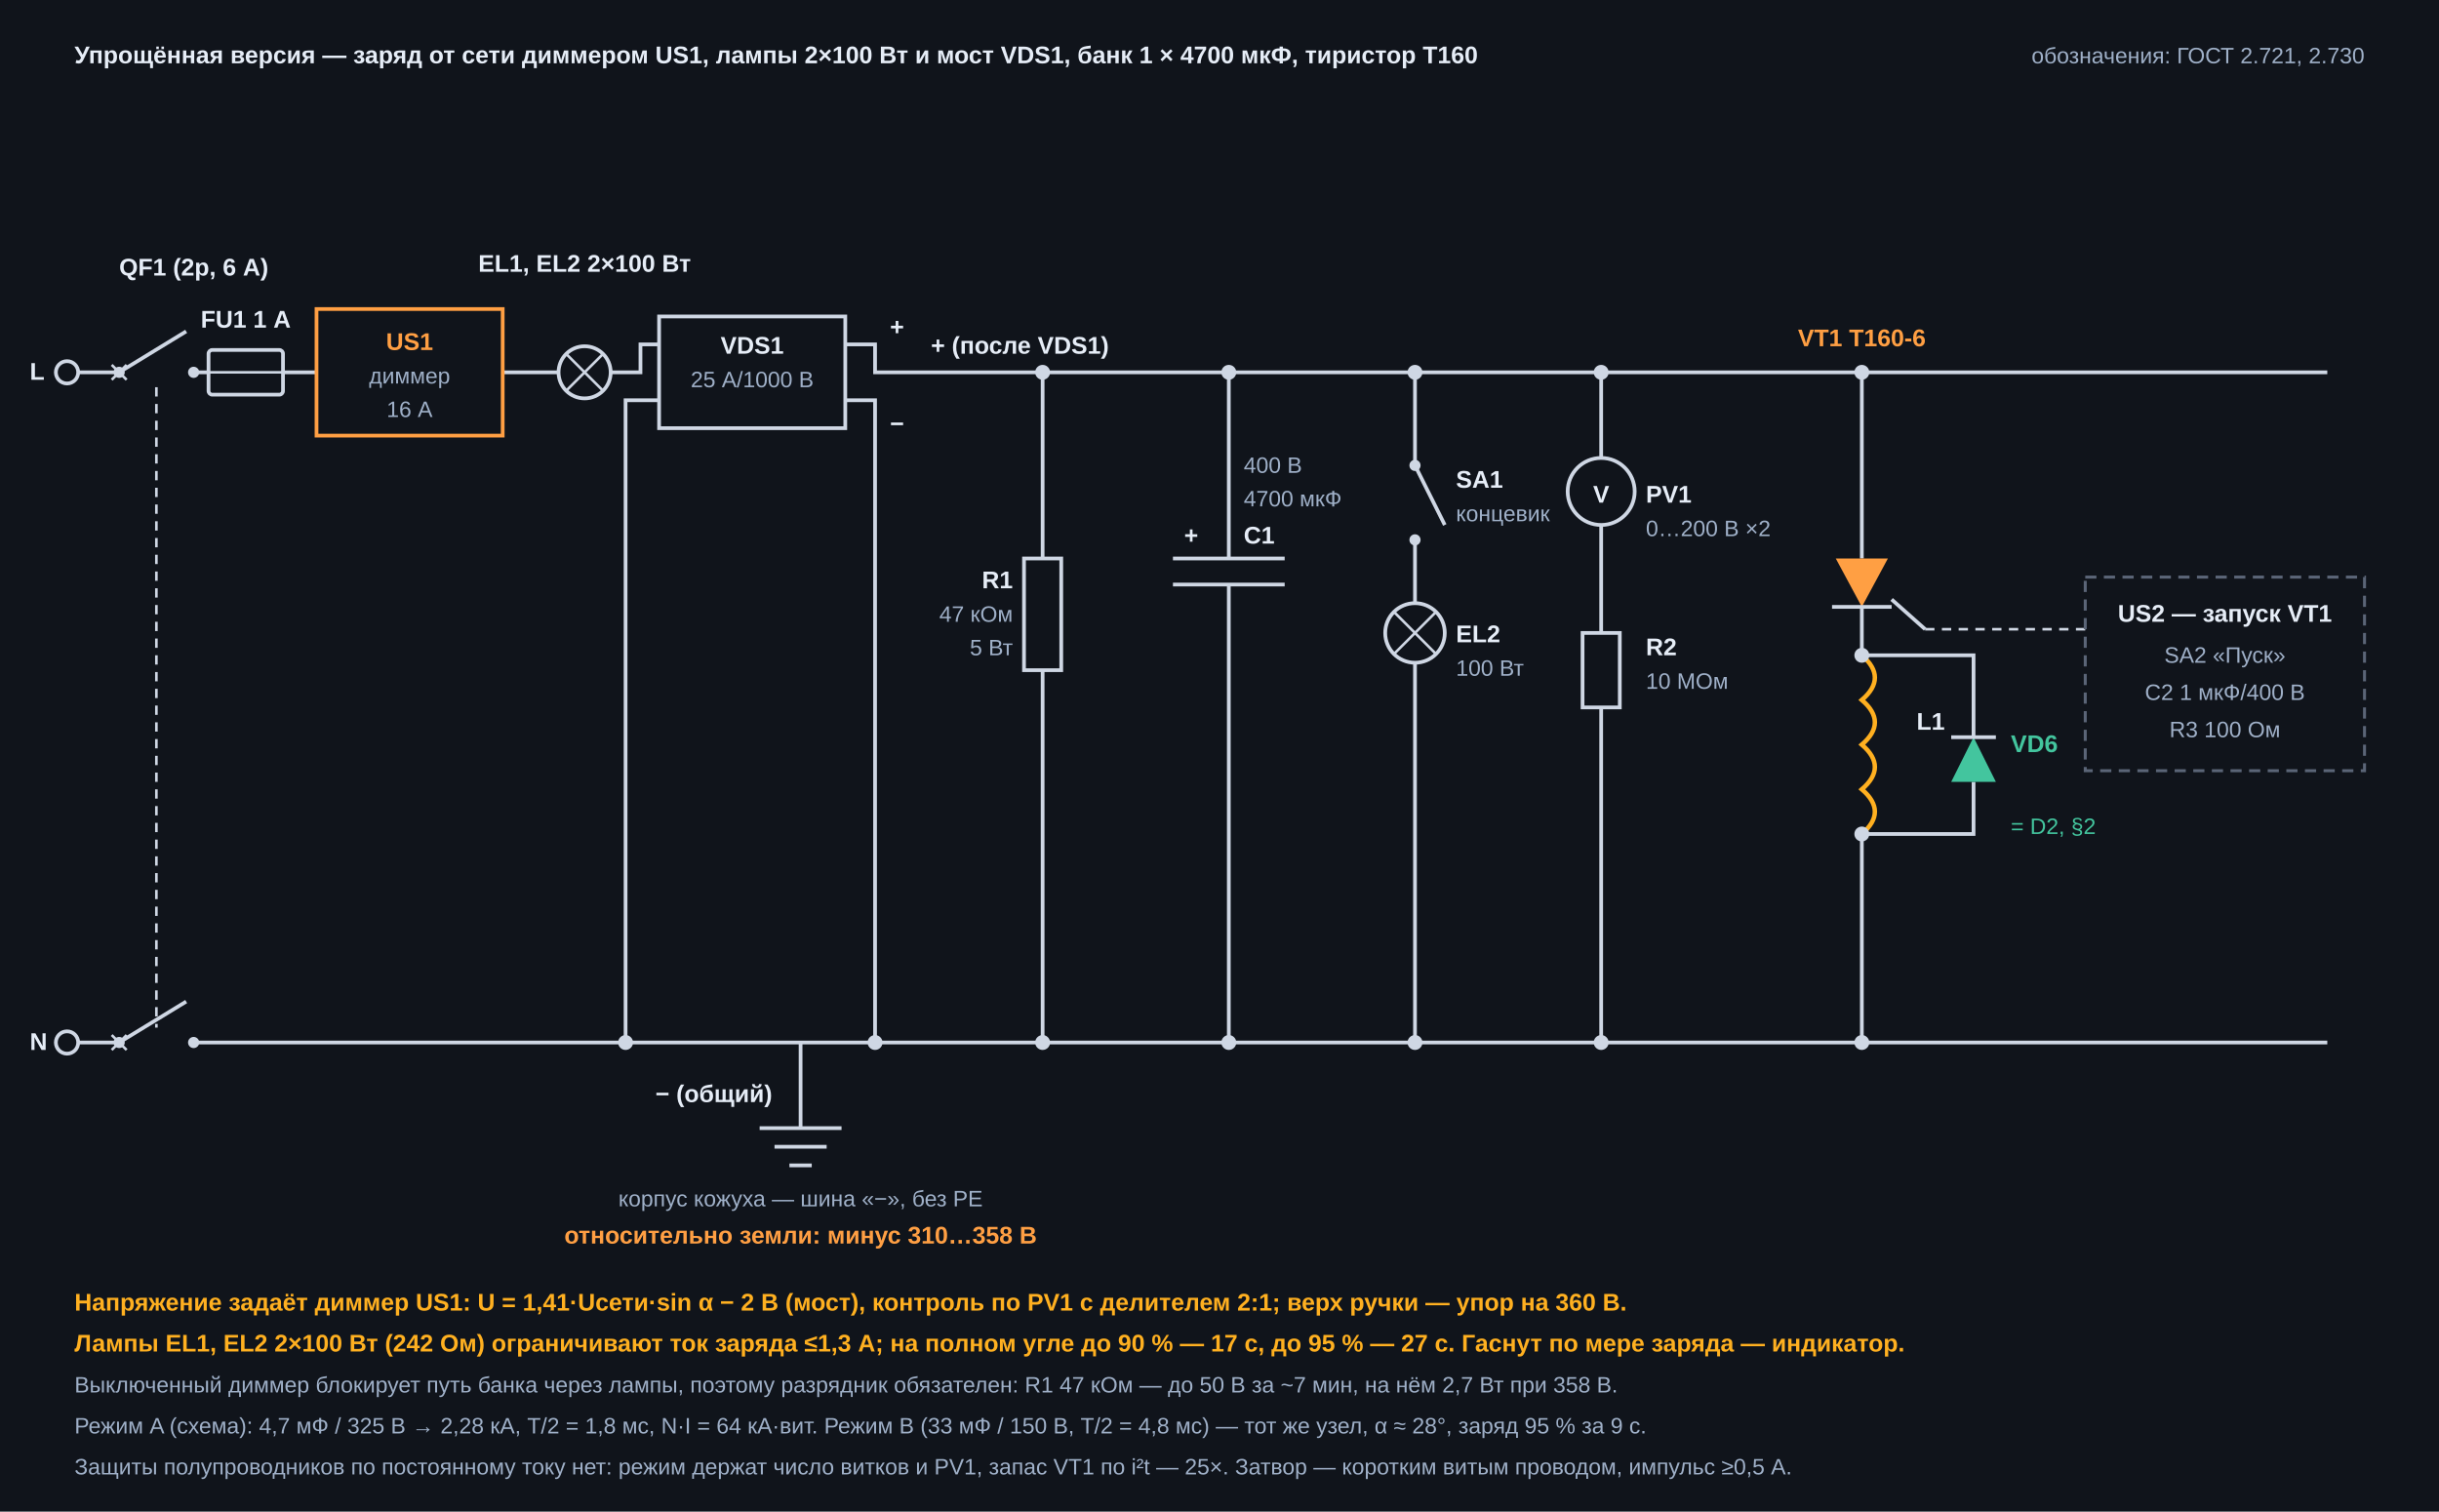
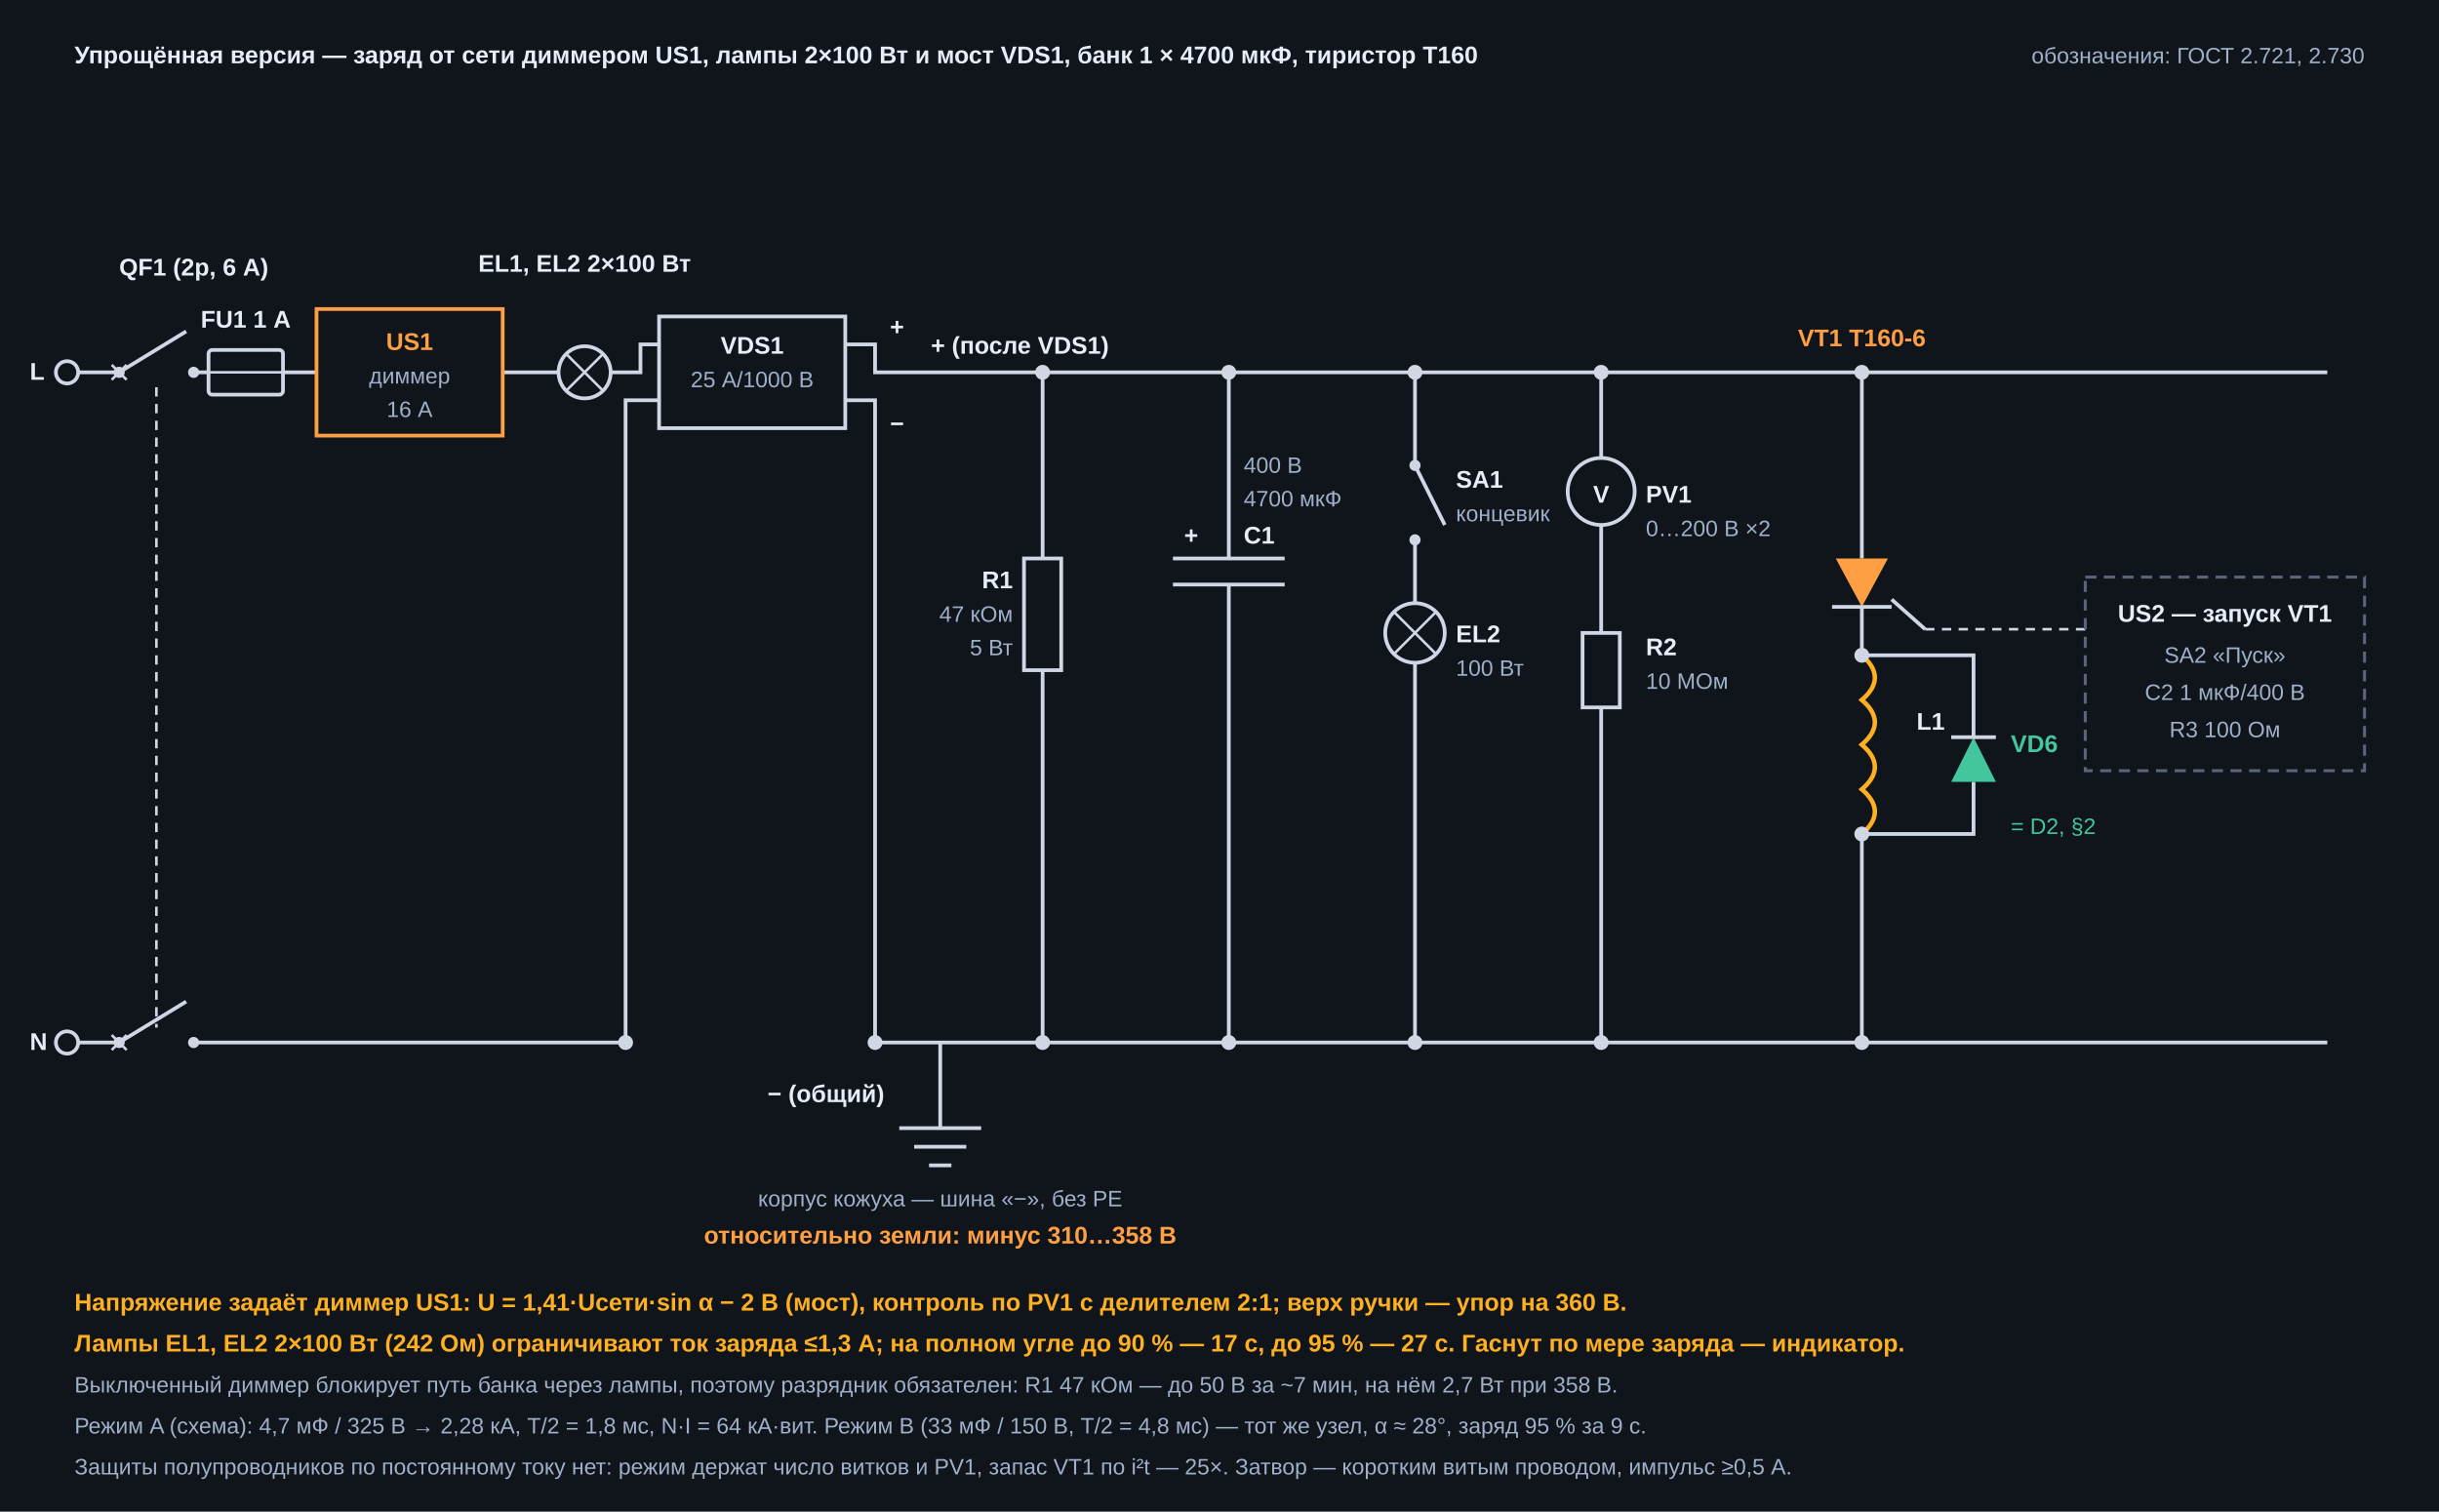
<svg xmlns="http://www.w3.org/2000/svg" viewBox="0 0 1310 812" role="img" aria-label="Упрощённая версия: заряд от сети через диммер US1, лампы EL1 EL2 и мост VDS1, банк C1, разрядник R1, вольтметр PV1, разряд SA1/EL2, цепь намагничивания VT1 (Т160) → оснастка L1 с VD6; запуск US2; корпус — шина «−», без PE">
  <style>
    .w{stroke:#cfd7e4;stroke-width:2;fill:none}
    .w2{stroke:#cfd7e4;stroke-width:1.4;fill:none}
    .coil{stroke:#ffb020;stroke-width:2.4;fill:none}
    .lbl{fill:#9fb0c8;font:12px/1.2 "Segoe UI",Arial,sans-serif}
    .lblb{fill:#e6edf7;font:600 13px/1.2 "Segoe UI",Arial,sans-serif}
  </style>
  <rect class="bg" x="0" y="0" width="1310" height="812" fill="#10141b" />
  <text x="40" y="34" class="lblb" font-size="14">Упрощённая версия — заряд от сети диммером US1, лампы 2×100 Вт и мост VDS1, банк 1 × 4700 мкФ, тиристор Т160</text>
  <text x="1270" y="34" text-anchor="end" class="lbl" font-size="13">обозначения: ГОСТ 2.721, 2.730</text>
  <text x="16" y="204" class="lblb">L</text>
  <text x="16" y="564" class="lblb">N</text>
  <circle cx="36" cy="200" r="6" fill="none" stroke="#cfd7e4" stroke-width="2" />
  <circle cx="36" cy="560" r="6" fill="none" stroke="#cfd7e4" stroke-width="2" />
  <path class="w" d="M42 200 H64 M104 200 H112 M152 200 H170 M270 200 H300" />
-   <path class="w" d="M42 560 H64 M104 560 H1250" />
+   <path class="w" d="M42 560 H64 M104 560 H336" />
  <path class="w" d="M64 200 L100 178 M64 560 L100 538" />
  <circle cx="64" cy="200" r="3" fill="#cfd7e4" />
  <circle cx="104" cy="200" r="3" fill="#cfd7e4" />
  <circle cx="64" cy="560" r="3" fill="#cfd7e4" />
  <circle cx="104" cy="560" r="3" fill="#cfd7e4" />
  <path class="w2" d="M84 208 V552" stroke-dasharray="5 4" />
  <path class="w2" d="M60 196 L68 204 M68 196 L60 204 M60 556 L68 564 M68 556 L60 564" />
  <text x="64" y="148" class="lblb">QF1 (2р, 6 А)</text>
  <rect x="112" y="188" width="40" height="24" rx="2" fill="none" stroke="#cfd7e4" stroke-width="2" />
  <path class="w2" d="M112 200 H152" />
  <text x="132" y="176" text-anchor="middle" class="lblb">FU1 1 А</text>
  <rect x="170" y="166" width="100" height="68" fill="none" stroke="#ff9f43" stroke-width="2" />
  <text x="220" y="188" text-anchor="middle" class="lblb" style="fill:#ff9f43">US1</text>
  <text x="220" y="206" text-anchor="middle" class="lbl">диммер</text>
  <text x="220" y="224" text-anchor="middle" class="lbl">16 А</text>
  <circle cx="314" cy="200" r="14" fill="none" stroke="#cfd7e4" stroke-width="2" />
  <path class="w2" d="M304 190 L324 210 M324 190 L304 210" />
  <text x="314" y="146" text-anchor="middle" class="lblb">EL1, EL2 2×100 Вт</text>
-   <path class="w" d="M328 200 H344 V185 H354 M354 215 H336 V560 M454 185 H470 V200 H1250 M454 215 H470 V560" />
+   <path class="w" d="M328 200 H344 V185 H354 M354 215 H336 V560 M454 185 H470 V200 H1250 M454 215 H470 V560 H1250" />
  <rect x="354" y="170" width="100" height="60" fill="none" stroke="#cfd7e4" stroke-width="2" />
  <text x="404" y="190" text-anchor="middle" class="lblb">VDS1</text>
  <text x="404" y="208" text-anchor="middle" class="lbl">25 А/1000 В</text>
  <text x="478" y="180" class="lblb">+</text>
  <text x="478" y="232" class="lblb">−</text>
  <circle cx="336" cy="560" r="4" fill="#cfd7e4" />
  <circle cx="470" cy="560" r="4" fill="#cfd7e4" />
  <text x="500" y="190" class="lblb">+  (после VDS1)</text>
-   <text x="352" y="592" class="lblb">−  (общий)</text>
-   <path class="w" d="M430 560 V606 M408 606 H452 M416 616 H444 M424 626 H436" />
-   <text x="430" y="648" text-anchor="middle" class="lbl">корпус кожуха — шина «−», без PE</text>
-   <text x="430" y="668" text-anchor="middle" class="lblb" style="fill:#ff9f43">относительно земли: минус 310…358 В</text>
+   <text x="475" y="592" text-anchor="end" class="lblb">−  (общий)</text>
+   <path class="w" d="M505 560 V606 M483 606 H527 M491 616 H519 M499 626 H511" />
+   <text x="505" y="648" text-anchor="middle" class="lbl">корпус кожуха — шина «−», без PE</text>
+   <text x="505" y="668" text-anchor="middle" class="lblb" style="fill:#ff9f43">относительно земли: минус 310…358 В</text>
  <circle cx="560" cy="200" r="4" fill="#cfd7e4" />
  <path class="w" d="M560 200 V300 M560 360 V560" />
  <rect x="550" y="300" width="20" height="60" fill="none" stroke="#cfd7e4" stroke-width="2" />
  <circle cx="560" cy="560" r="4" fill="#cfd7e4" />
  <text x="544" y="316" text-anchor="end" class="lblb">R1</text>
  <text x="544" y="334" text-anchor="end" class="lbl">47 кОм</text>
  <text x="544" y="352" text-anchor="end" class="lbl">5 Вт</text>
  <circle cx="660" cy="200" r="4" fill="#cfd7e4" />
  <path class="w" d="M660 200 V300 M660 314 V560" />
  <path class="w" d="M630 300 H690 M630 314 H690" />
  <text x="636" y="292" class="lblb">+</text>
  <text x="668" y="292" class="lblb">C1</text>
  <text x="668" y="254" class="lbl">400 В</text>
  <text x="668" y="272" class="lbl">4700 мкФ</text>
  <circle cx="660" cy="560" r="4" fill="#cfd7e4" />
  <circle cx="760" cy="200" r="4" fill="#cfd7e4" />
  <path class="w" d="M760 200 V250 M760 290 V324 M760 356 V560" />
  <circle cx="760" cy="250" r="3" fill="#cfd7e4" />
  <circle cx="760" cy="290" r="3" fill="#cfd7e4" />
  <path class="w" d="M760 250 L776 282" />
  <circle cx="760" cy="340" r="16" fill="none" stroke="#cfd7e4" stroke-width="2" />
  <path class="w2" d="M749 329 L771 351 M771 329 L749 351" />
  <circle cx="760" cy="560" r="4" fill="#cfd7e4" />
  <text x="782" y="262" class="lblb">SA1</text>
  <text x="782" y="280" class="lbl">концевик</text>
  <text x="782" y="345" class="lblb">EL2</text>
  <text x="782" y="363" class="lbl">100 Вт</text>
  <circle cx="860" cy="200" r="4" fill="#cfd7e4" />
  <path class="w" d="M860 200 V246 M860 282 V340 M860 380 V560" />
  <circle cx="860" cy="264" r="18" fill="none" stroke="#cfd7e4" stroke-width="2" />
  <text x="860" y="270" text-anchor="middle" class="lblb" font-size="15">V</text>
  <rect x="850" y="340" width="20" height="40" fill="none" stroke="#cfd7e4" stroke-width="2" />
  <circle cx="860" cy="560" r="4" fill="#cfd7e4" />
  <text x="884" y="270" class="lblb">PV1</text>
  <text x="884" y="288" class="lbl">0…200 В ×2</text>
  <text x="884" y="352" class="lblb">R2</text>
  <text x="884" y="370" class="lbl">10 МОм</text>
  <circle cx="1000" cy="200" r="4" fill="#cfd7e4" />
  <path class="w" d="M1000 200 V300 M1000 326 V352 M1000 448 V560" />
  <path d="M986 300 L1014 300 L1000 326 z" fill="#ff9f43" />
  <path class="w" d="M984 326 H1016" />
  <path class="w" d="M1016 322 L1034 338" />
  <path class="coil" d="M1000 352 q14 12 0 24 q14 12 0 24 q14 12 0 24 q14 12 0 24" fill="none" />
  <circle cx="1000" cy="352" r="4" fill="#cfd7e4" />
  <circle cx="1000" cy="448" r="4" fill="#cfd7e4" />
  <path class="w" d="M1000 352 H1060 V396 M1060 420 V448 H1000" />
  <path d="M1048 420 L1072 420 L1060 396 z" fill="#43c59e" />
  <path class="w" d="M1048 396 H1072" />
  <circle cx="1000" cy="560" r="4" fill="#cfd7e4" />
  <text x="1000" y="186" text-anchor="middle" class="lblb" style="fill:#ff9f43">VT1 Т160-6</text>
  <text x="1037" y="392" text-anchor="middle" class="lblb">L1</text>
  <text x="1080" y="404" class="lblb" style="fill:#43c59e">VD6</text>
  <text x="1080" y="448" class="lbl" style="fill:#43c59e">= D2, §2</text>
  <path class="w2" d="M1034 338 H1120" stroke-dasharray="5 4" />
  <rect x="1120" y="310" width="150" height="104" fill="none" stroke="#5b6577" stroke-width="1.6" stroke-dasharray="6 4" />
  <text x="1195" y="334" text-anchor="middle" class="lblb">US2 — запуск VT1</text>
  <text x="1195" y="356" text-anchor="middle" class="lbl">SA2 «Пуск»</text>
  <text x="1195" y="376" text-anchor="middle" class="lbl">C2 1 мкФ/400 В</text>
  <text x="1195" y="396" text-anchor="middle" class="lbl">R3 100 Ом</text>
  <text x="40" y="704" class="lblb" style="fill:#ffb020">Напряжение задаёт диммер US1: U = 1,41·Uсети·sin α − 2 В (мост), контроль по PV1 с делителем 2:1; верх ручки — упор на 360 В.</text>
  <text x="40" y="726" class="lblb" style="fill:#ffb020">Лампы EL1, EL2 2×100 Вт (242 Ом) ограничивают ток заряда ≤1,3 А; на полном угле до 90 % — 17 с, до 95 % — 27 с. Гаснут по мере заряда — индикатор.</text>
  <text x="40" y="748" class="lbl">Выключенный диммер блокирует путь банка через лампы, поэтому разрядник обязателен: R1 47 кОм — до 50 В за ~7 мин, на нём 2,7 Вт при 358 В.</text>
  <text x="40" y="770" class="lbl">Режим A (схема): 4,7 мФ / 325 В → 2,28 кА, T/2 = 1,8 мс, N·I = 64 кА·вит. Режим B (33 мФ / 150 В, T/2 = 4,8 мс) — тот же узел, α ≈ 28°, заряд 95 % за 9 с.</text>
  <text x="40" y="792" class="lbl">Защиты полупроводников по постоянному току нет: режим держат число витков и PV1, запас VT1 по i²t — 25×. Затвор — коротким витым проводом, импульс ≥0,5 А.</text>
</svg>
